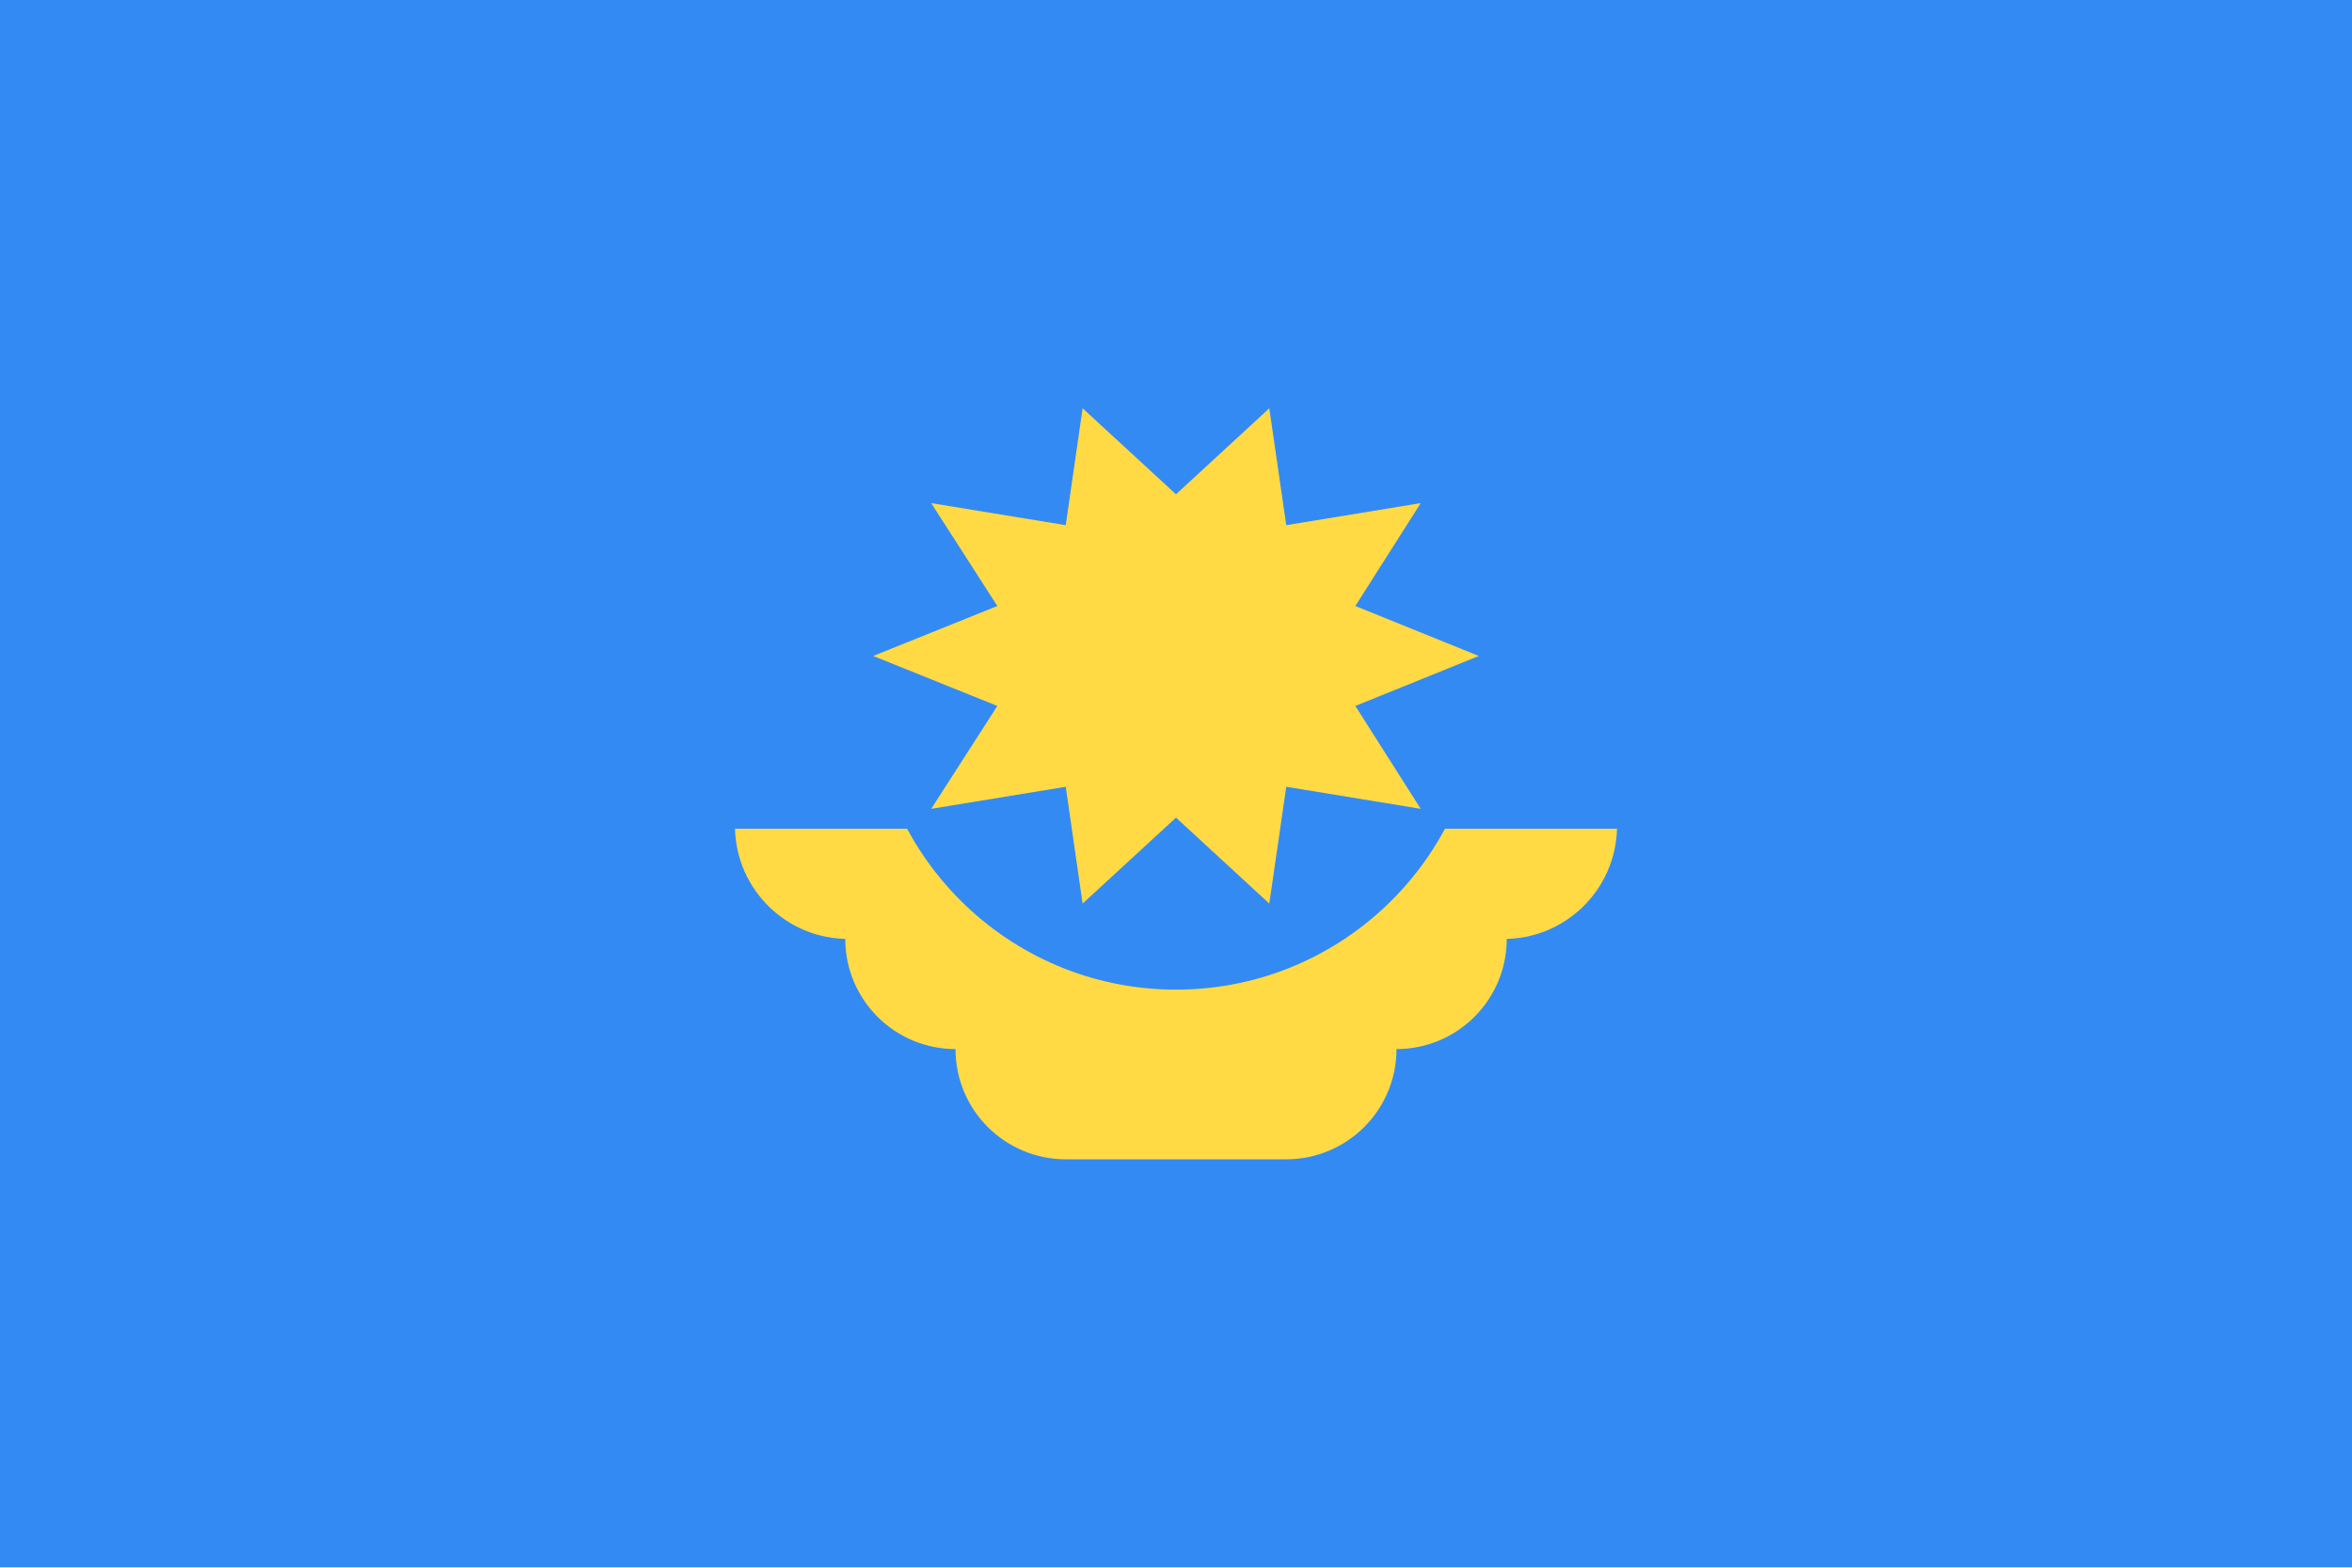
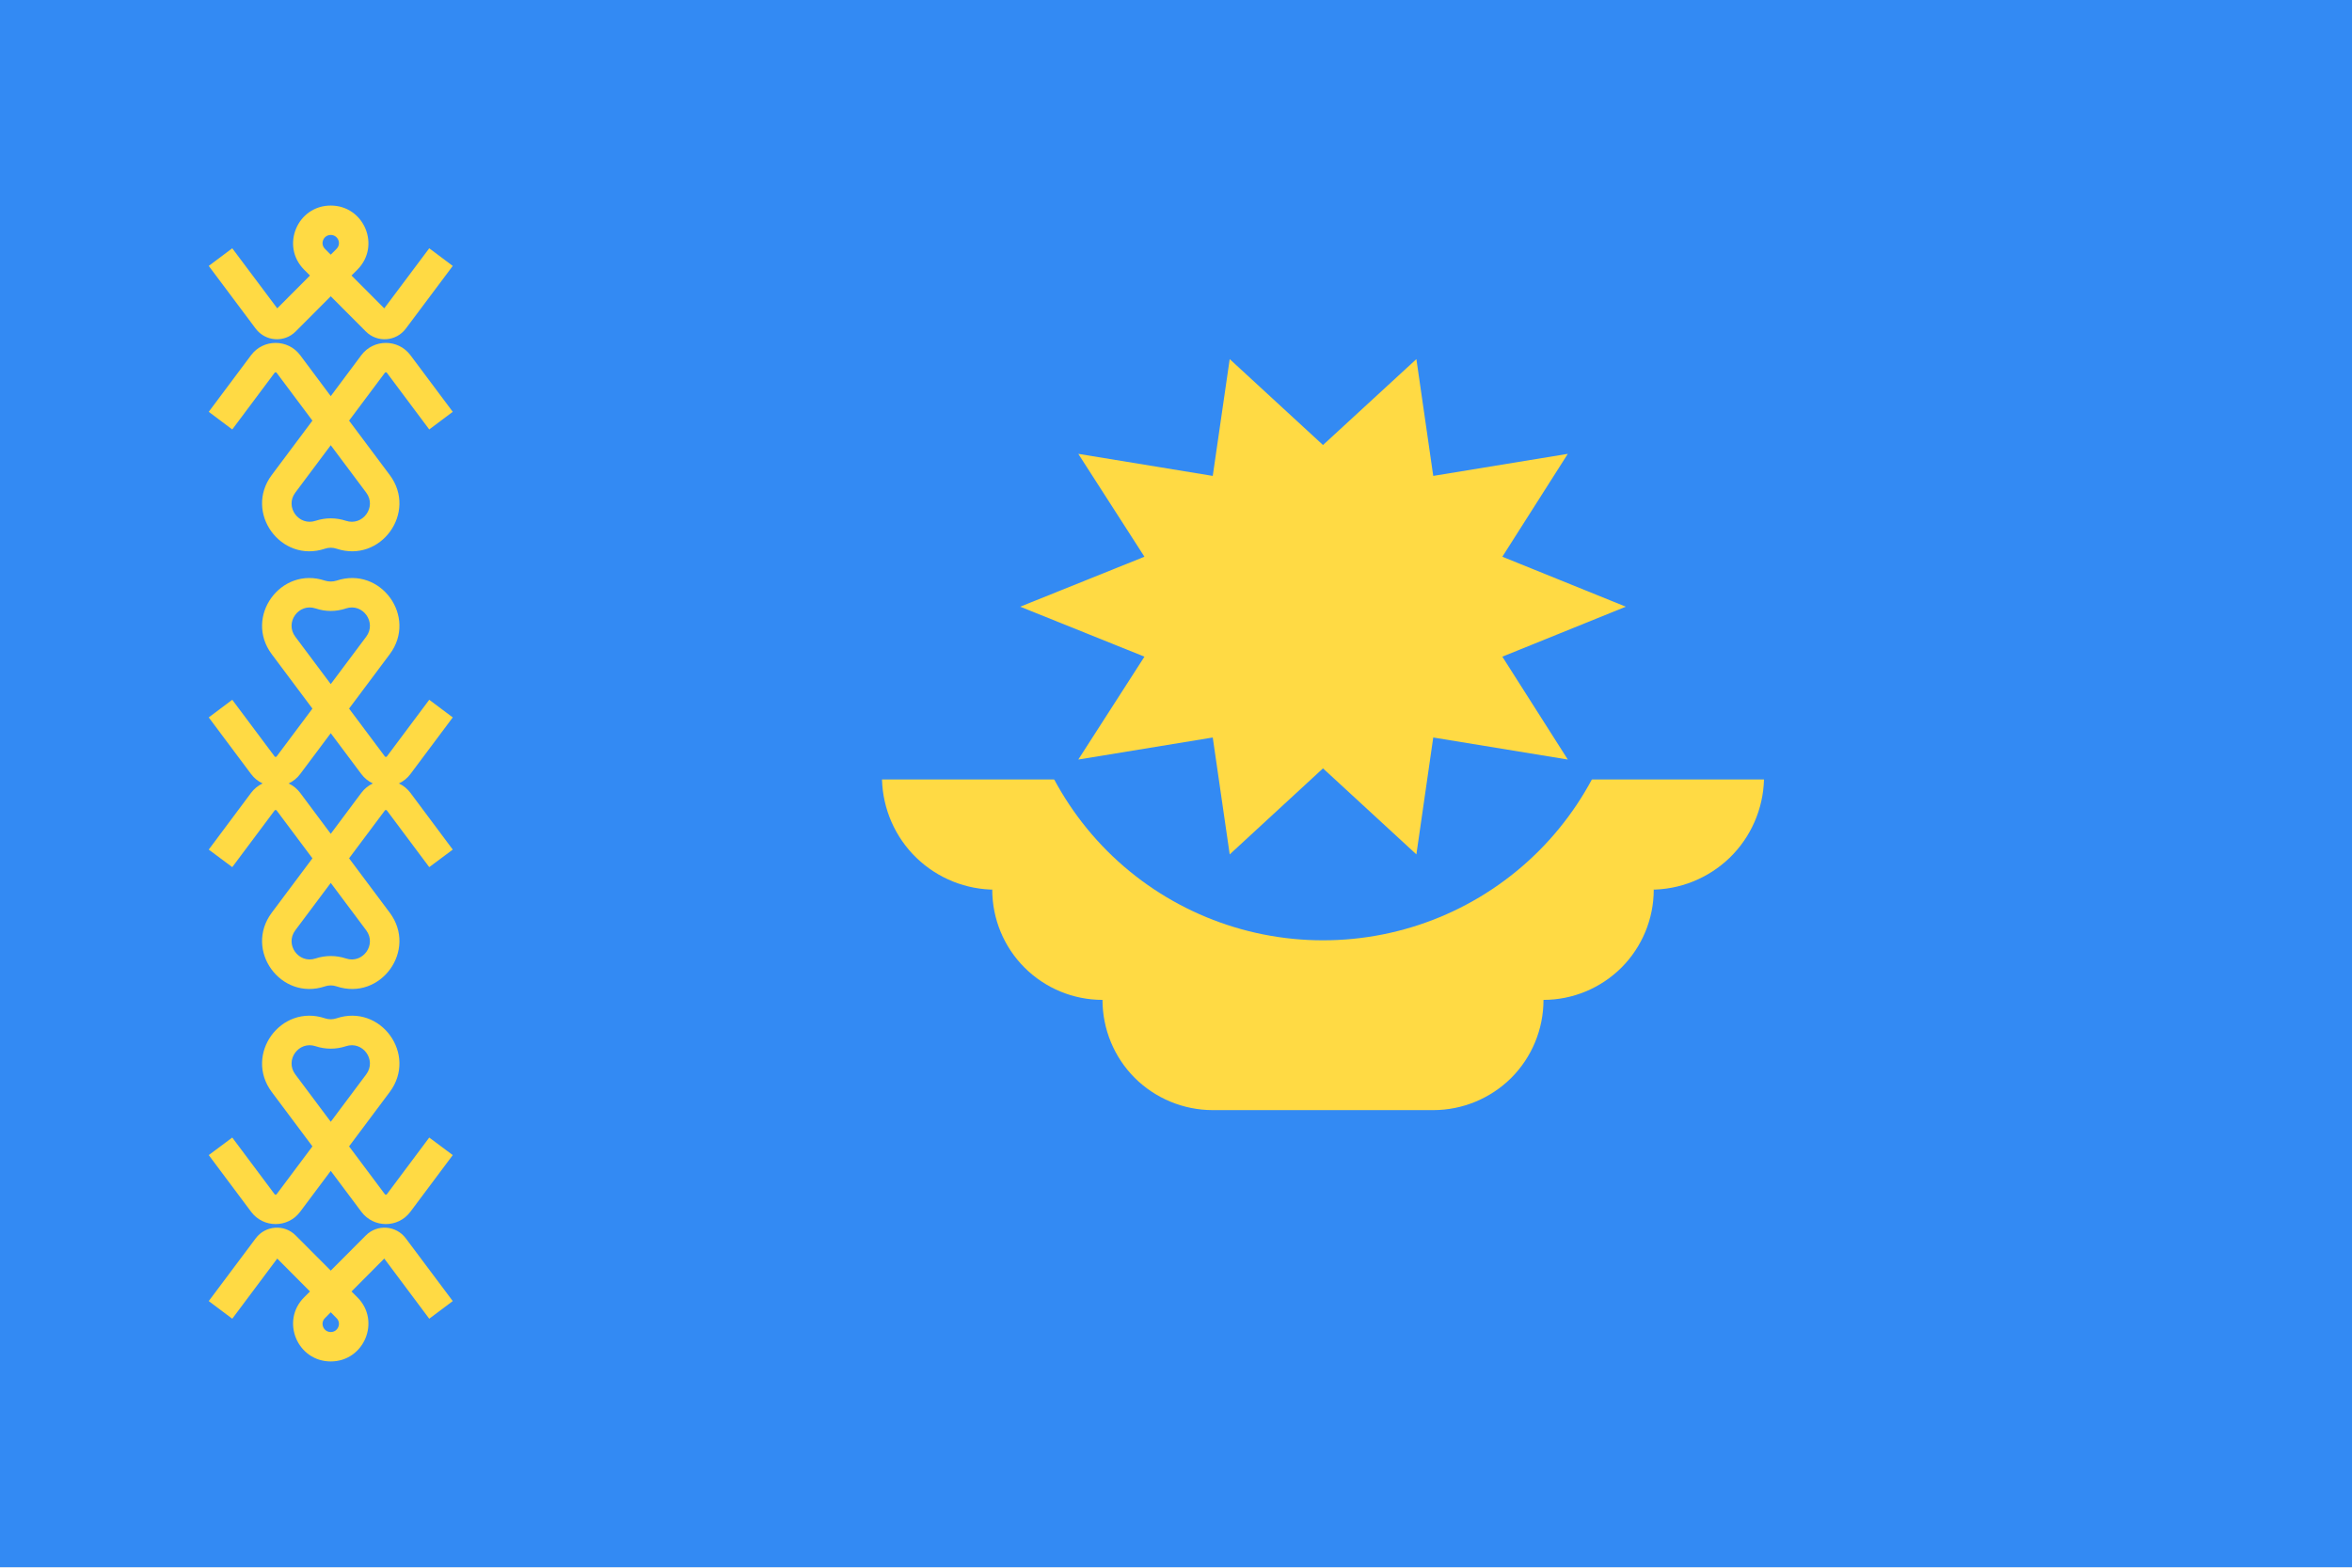
- <svg xmlns="http://www.w3.org/2000/svg" width="24" height="16" fill="none" viewBox="0 0 24 16">
-   <g clip-path="url(#clip0)">
-     <path fill="#338AF3" d="M24-.003H0v15.998h24V-.003z" />
-     <path fill="#FFDA44" d="M16.5 8.458h-9a1.155 1.155 0 001.162 1.125h-.037a1.125 1.125 0 001.125 1.124 1.125 1.125 0 001.125 1.125h2.25a1.125 1.125 0 001.125-1.125 1.125 1.125 0 001.125-1.124h-.037A1.155 1.155 0 0016.5 8.458z" />
-     <path fill="#338AF3" d="M15.113 6.988a3.112 3.112 0 11-6.225 0" />
-     <path fill="#FFDA44" d="M15.09 6.695l-1.26.51.667 1.05-1.372-.225-.173 1.192L12 8.345l-.953.877-.172-1.192-1.373.225.675-1.05-1.267-.51 1.267-.51-.675-1.05 1.373.225.172-1.193.953.878.952-.878.173 1.193 1.372-.225-.667 1.05 1.26.51z" />
+ <svg xmlns="http://www.w3.org/2000/svg" width="24" height="16" viewBox="0 0 24 16" fill="none">
+   <g clip-path="url(#clip0_13761_68345)">
+     <path d="M24 -0.003H0V15.995H24V-0.003Z" fill="#338AF3" />
+     <path fill-rule="evenodd" clip-rule="evenodd" d="M2.829 12.845L2.37 13.459L2.13 13.279L2.609 12.639C2.708 12.506 2.901 12.492 3.017 12.609L3.375 12.968L3.733 12.609C3.849 12.492 4.042 12.506 4.141 12.639L4.62 13.279L4.38 13.459L3.921 12.845L3.587 13.181L3.647 13.241C3.888 13.482 3.716 13.895 3.375 13.895C3.034 13.895 2.862 13.482 3.103 13.241L3.163 13.181L2.829 12.845ZM3.375 13.393L3.316 13.453C3.263 13.505 3.301 13.595 3.375 13.595C3.449 13.595 3.487 13.505 3.434 13.453L3.375 13.393Z" fill="#FFDA44" />
+     <path fill-rule="evenodd" clip-rule="evenodd" d="M2.823 12.188C2.818 12.195 2.807 12.195 2.802 12.188L2.37 11.61L2.13 11.789L2.562 12.367C2.687 12.535 2.938 12.535 3.063 12.367L3.375 11.95L3.687 12.367C3.812 12.535 4.063 12.535 4.188 12.367L4.62 11.789L4.38 11.61L3.948 12.188C3.943 12.195 3.932 12.195 3.927 12.188L3.562 11.7L3.977 11.145C4.262 10.763 3.885 10.242 3.434 10.393C3.396 10.406 3.354 10.406 3.316 10.393C2.865 10.242 2.488 10.763 2.773 11.145L3.188 11.7L2.823 12.188ZM3.375 11.449L3.013 10.965C2.904 10.819 3.048 10.62 3.221 10.678C3.321 10.711 3.429 10.711 3.529 10.678C3.702 10.62 3.846 10.819 3.737 10.965L3.375 11.449Z" fill="#FFDA44" />
+     <path fill-rule="evenodd" clip-rule="evenodd" d="M2.823 8.272C2.818 8.265 2.807 8.265 2.802 8.272L2.37 8.85L2.13 8.671L2.562 8.092C2.687 7.925 2.938 7.925 3.063 8.092L3.375 8.51L3.687 8.092C3.812 7.925 4.063 7.925 4.188 8.092L4.62 8.671L4.38 8.85L3.948 8.272C3.943 8.265 3.932 8.265 3.927 8.272L3.562 8.76L3.977 9.315C4.262 9.697 3.885 10.218 3.434 10.067C3.396 10.054 3.354 10.054 3.316 10.067C2.865 10.218 2.488 9.697 2.773 9.315L3.188 8.76L2.823 8.272ZM3.375 9.011L3.013 9.495C2.904 9.641 3.048 9.84 3.221 9.782C3.321 9.749 3.429 9.749 3.529 9.782C3.702 9.84 3.846 9.641 3.737 9.495L3.375 9.011Z" fill="#FFDA44" />
+     <path fill-rule="evenodd" clip-rule="evenodd" d="M2.829 3.147L2.37 2.534L2.13 2.714L2.609 3.354C2.708 3.486 2.901 3.5 3.017 3.383L3.375 3.024L3.733 3.383C3.849 3.5 4.042 3.486 4.141 3.354L4.62 2.714L4.38 2.534L3.921 3.147L3.587 2.812L3.647 2.752C3.888 2.51 3.716 2.098 3.375 2.098C3.034 2.098 2.862 2.51 3.103 2.752L3.163 2.812L2.829 3.147ZM3.375 2.599L3.316 2.54C3.263 2.487 3.301 2.398 3.375 2.398C3.449 2.398 3.487 2.487 3.434 2.54L3.375 2.599Z" fill="#FFDA44" />
+     <path fill-rule="evenodd" clip-rule="evenodd" d="M2.823 3.805C2.818 3.798 2.807 3.798 2.802 3.805L2.37 4.383L2.13 4.203L2.562 3.625C2.687 3.458 2.938 3.458 3.063 3.625L3.375 4.043L3.687 3.625C3.812 3.458 4.063 3.458 4.188 3.625L4.62 4.203L4.38 4.383L3.948 3.805C3.943 3.798 3.932 3.798 3.927 3.805L3.562 4.293L3.977 4.848C4.262 5.229 3.885 5.751 3.434 5.6C3.396 5.587 3.354 5.587 3.316 5.6C2.865 5.751 2.488 5.229 2.773 4.848L3.188 4.293L2.823 3.805ZM3.375 4.544L3.013 5.028C2.904 5.173 3.048 5.373 3.221 5.315C3.321 5.282 3.429 5.282 3.529 5.315C3.702 5.373 3.846 5.173 3.737 5.028L3.375 4.544Z" fill="#FFDA44" />
+     <path fill-rule="evenodd" clip-rule="evenodd" d="M2.823 7.72C2.818 7.727 2.807 7.727 2.802 7.72L2.37 7.142L2.13 7.322L2.562 7.9C2.687 8.067 2.938 8.067 3.063 7.9L3.375 7.483L3.687 7.9C3.812 8.067 4.063 8.067 4.188 7.9L4.62 7.322L4.38 7.142L3.948 7.72C3.943 7.727 3.932 7.727 3.927 7.72L3.562 7.232L3.977 6.677C4.262 6.296 3.885 5.775 3.434 5.926C3.396 5.938 3.354 5.938 3.316 5.926C2.865 5.775 2.488 6.296 2.773 6.677L3.188 7.232L2.823 7.72ZM3.375 6.982L3.013 6.498C2.904 6.352 3.048 6.152 3.221 6.21C3.321 6.244 3.429 6.244 3.529 6.21C3.702 6.152 3.846 6.352 3.737 6.498L3.375 6.982Z" fill="#FFDA44" />
+     <path d="M18 7.955H9C9.008 8.257 9.134 8.545 9.351 8.755C9.569 8.965 9.86 9.082 10.162 9.08H10.125C10.125 9.378 10.243 9.664 10.454 9.875C10.665 10.086 10.952 10.205 11.25 10.205C11.25 10.503 11.368 10.79 11.579 11.001C11.79 11.211 12.077 11.33 12.375 11.33H14.625C14.923 11.33 15.21 11.211 15.421 11.001C15.632 10.79 15.75 10.503 15.75 10.205C16.048 10.205 16.334 10.086 16.546 9.875C16.756 9.664 16.875 9.378 16.875 9.08H16.837C17.14 9.082 17.431 8.965 17.649 8.755C17.866 8.545 17.992 8.257 18 7.955Z" fill="#FFDA44" />
+     <path d="M16.613 6.485C16.613 7.31 16.285 8.102 15.701 8.686C15.117 9.27 14.326 9.597 13.5 9.597C12.675 9.597 11.883 9.27 11.299 8.686C10.716 8.102 10.388 7.31 10.388 6.485" fill="#338AF3" />
+     <path d="M16.59 6.192L15.33 6.702L15.998 7.752L14.625 7.527L14.453 8.72L13.5 7.842L12.548 8.72L12.375 7.527L11.003 7.752L11.678 6.702L10.41 6.192L11.678 5.682L11.003 4.632L12.375 4.857L12.548 3.665L13.5 4.542L14.453 3.665L14.625 4.857L15.998 4.632L15.33 5.682L16.59 6.192Z" fill="#FFDA44" />
  </g>
  <defs>
-     <clipPath id="clip0">
-       <path fill="#fff" d="M0 0h24v16H0z" />
+     <clipPath id="clip0_13761_68345">
+       <rect width="24" height="16" fill="white" />
    </clipPath>
  </defs>
</svg>
